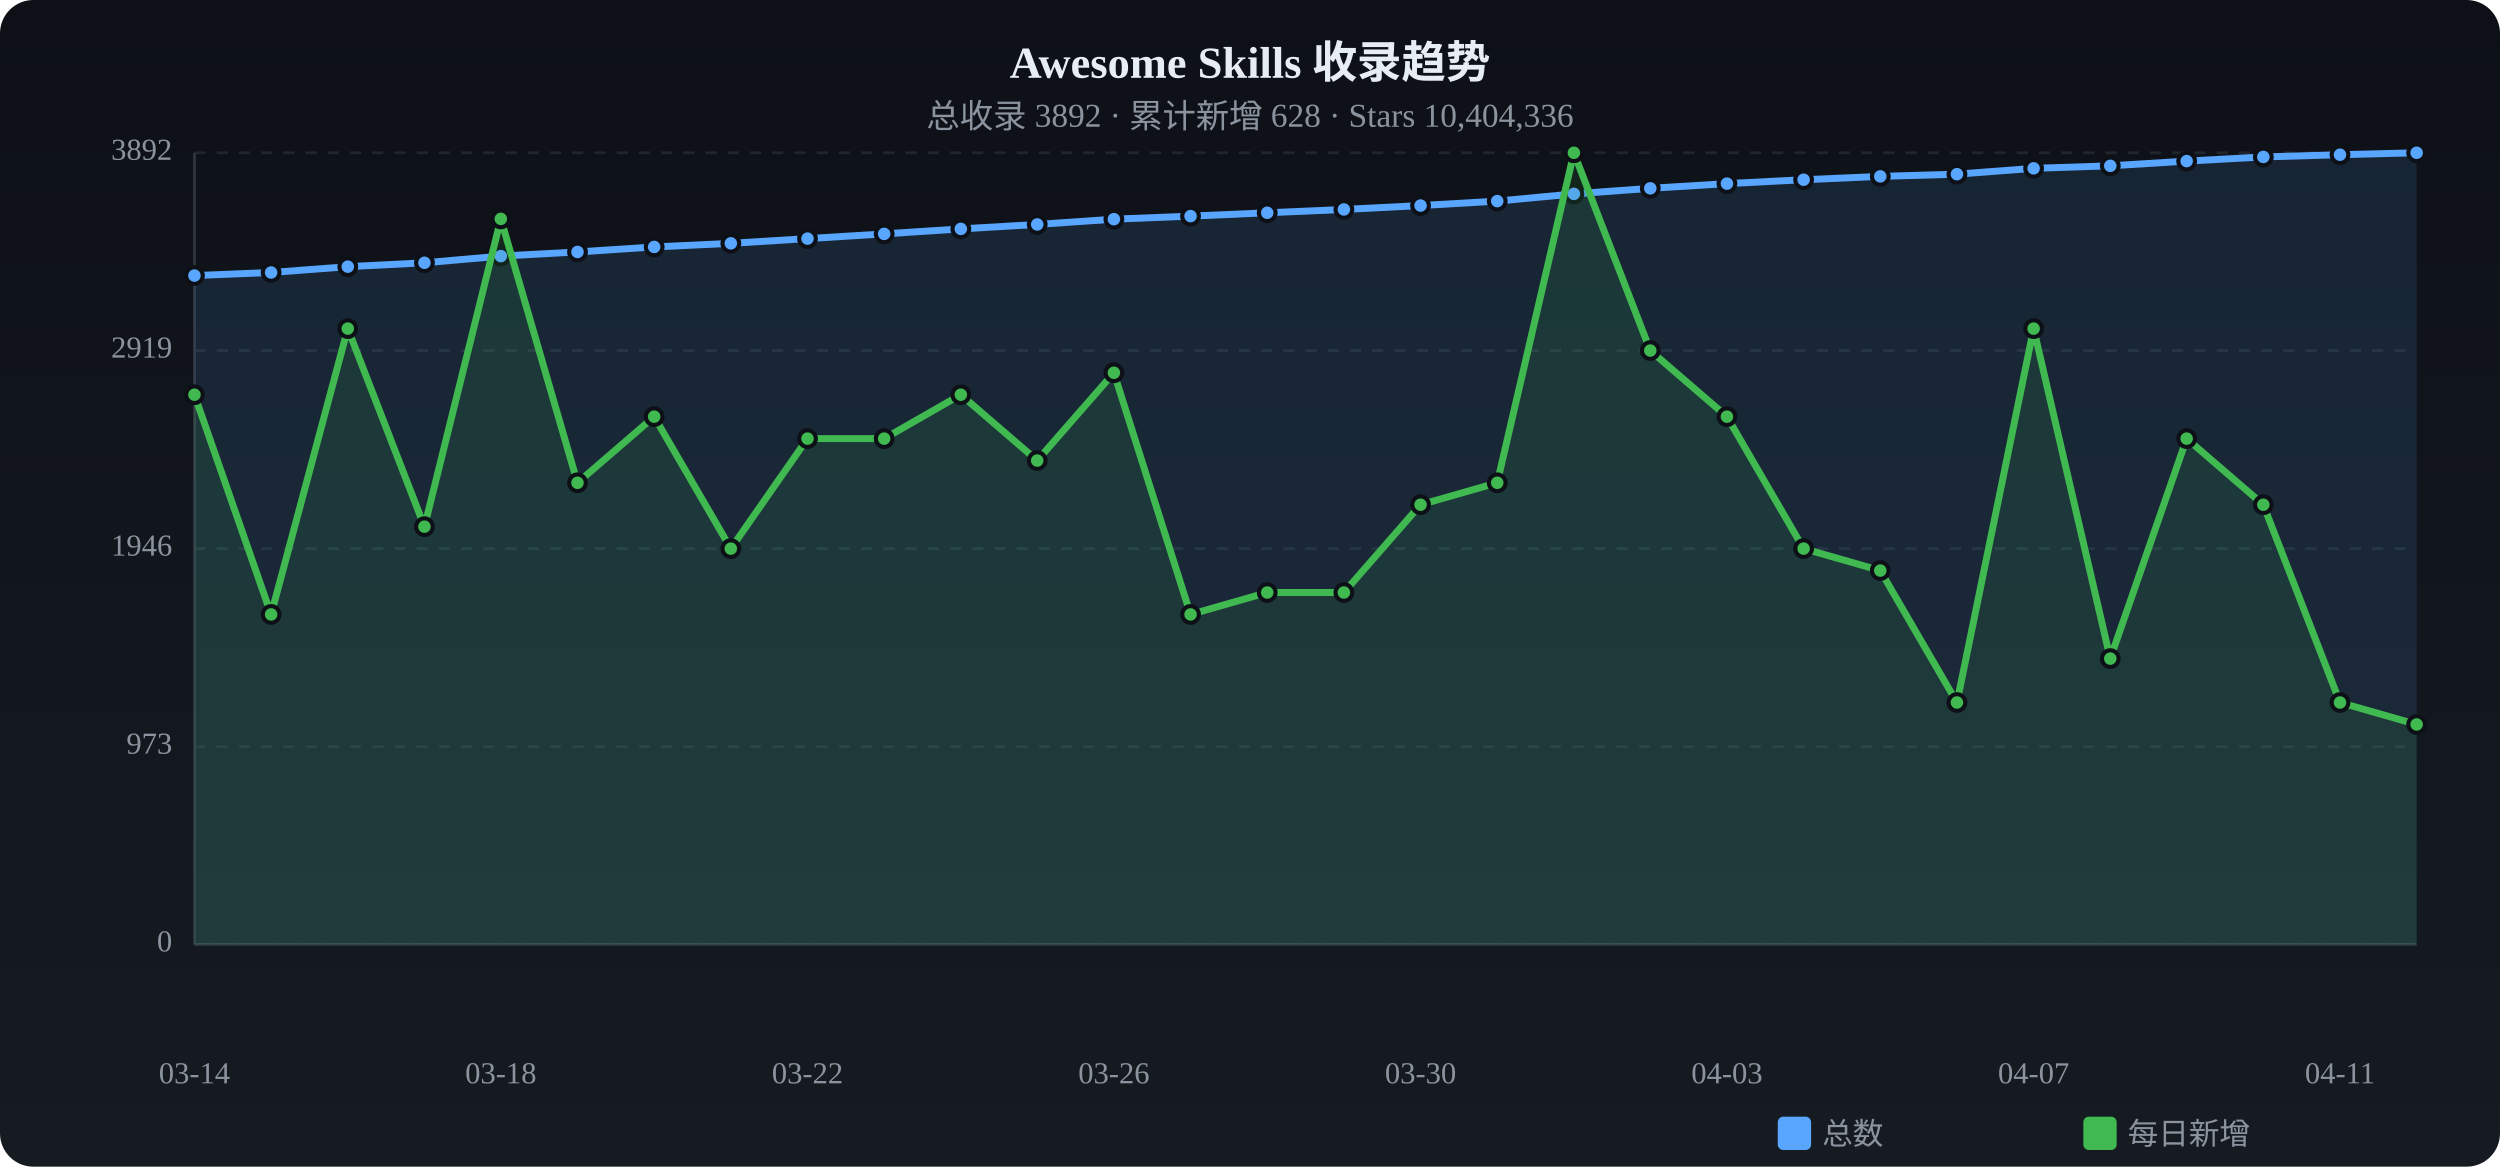
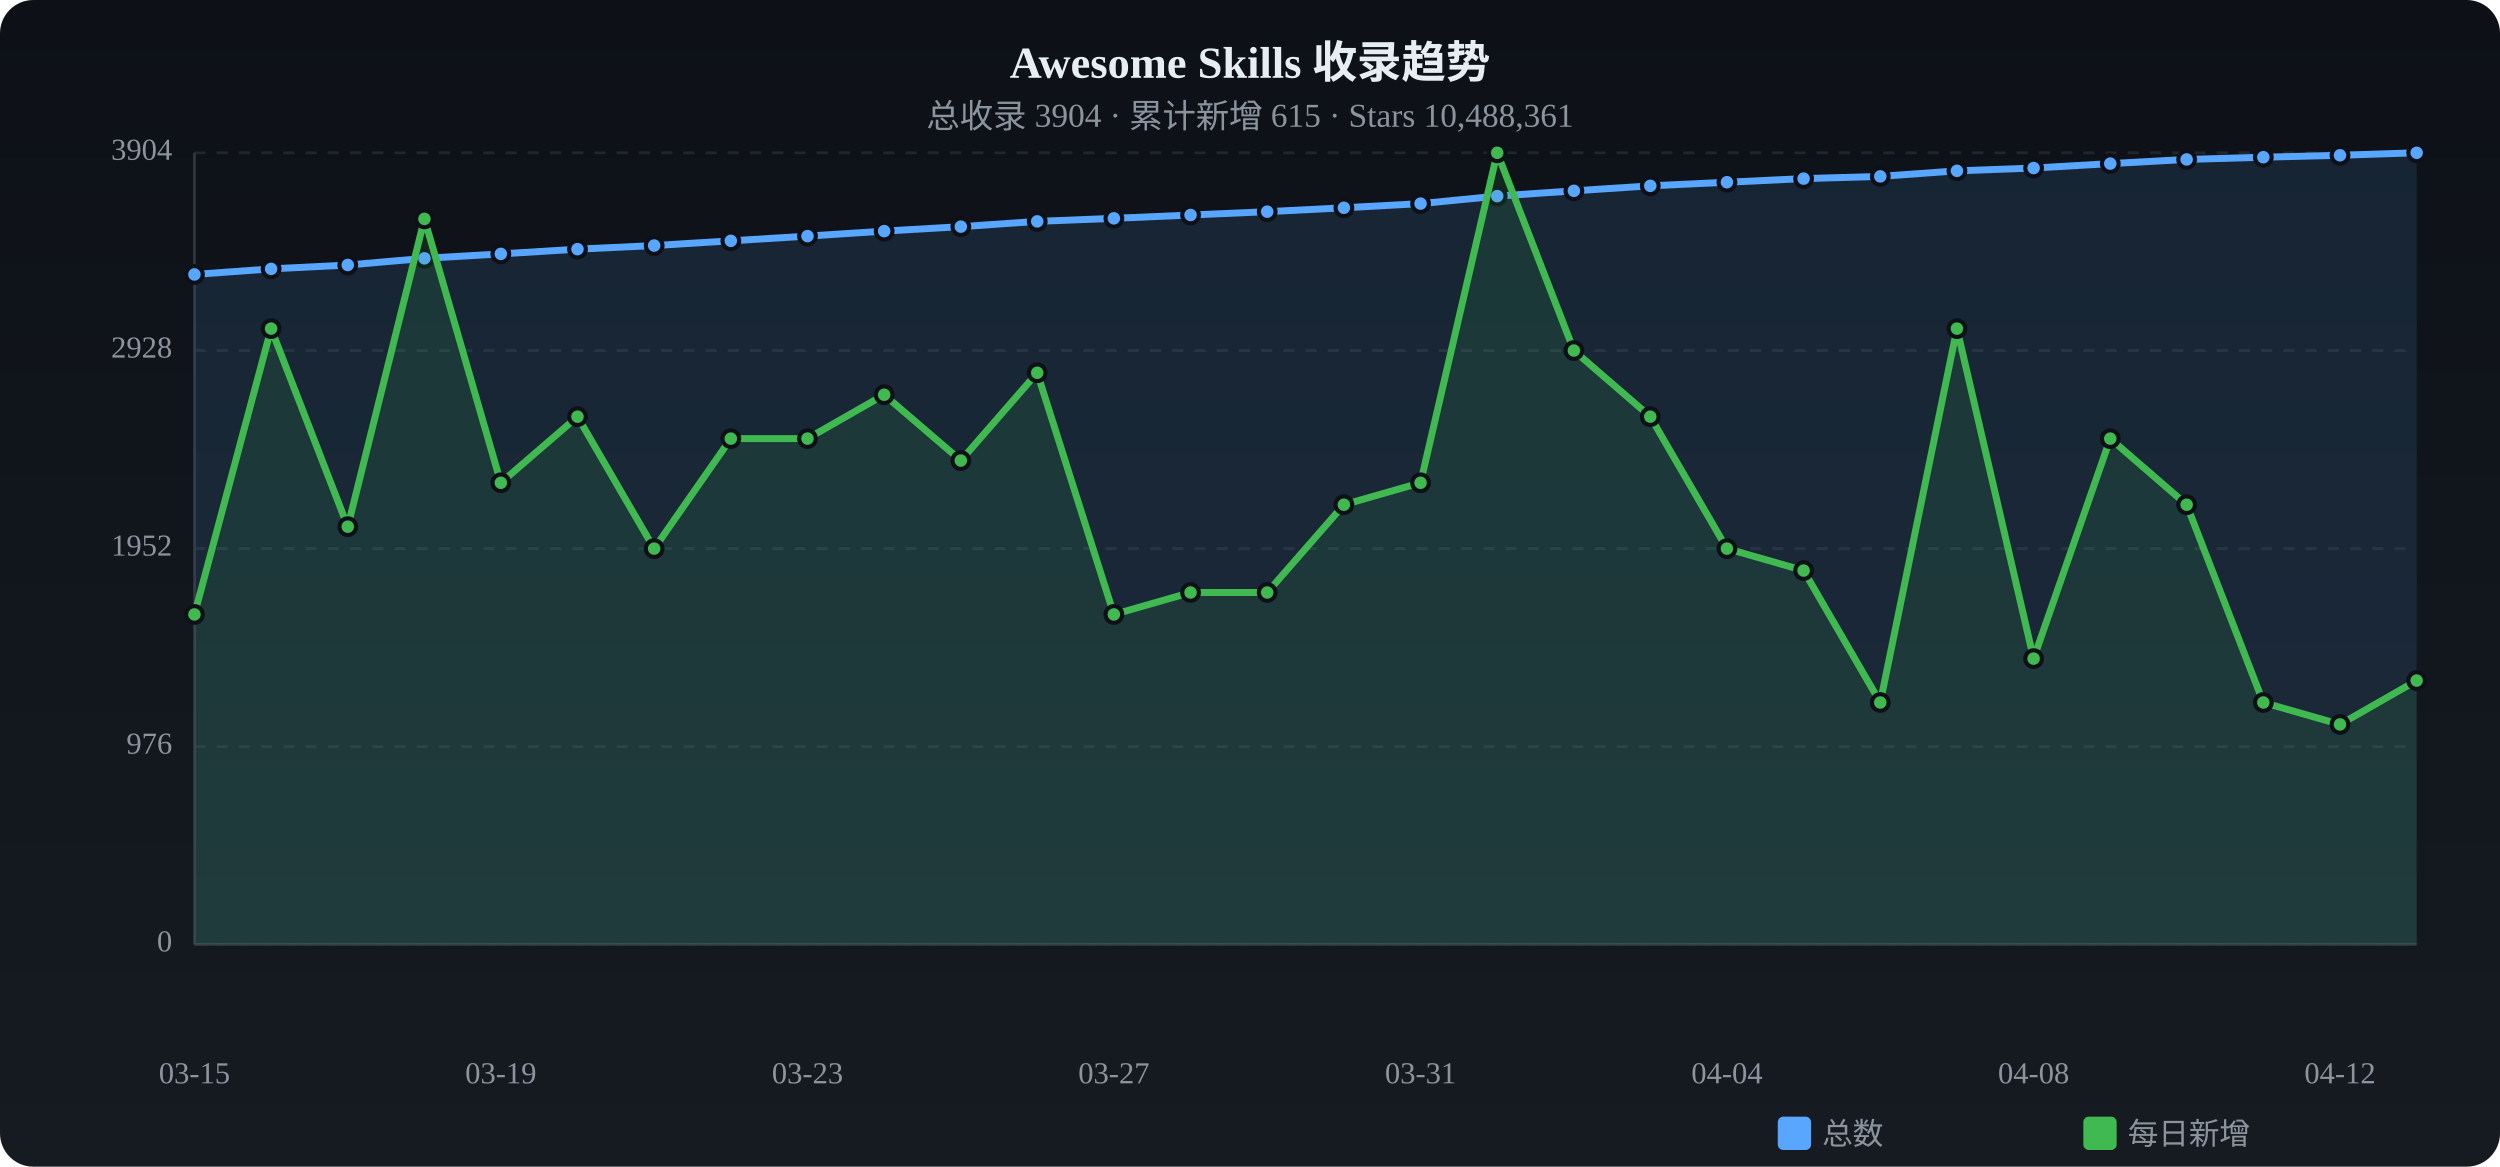
<svg xmlns="http://www.w3.org/2000/svg" viewBox="0 0 900 420" width="900" height="420">
  <defs>
    <linearGradient id="tbg" x1="0%" y1="0%" x2="0%" y2="100%">
      <stop offset="0%" stop-color="#0d1117" />
      <stop offset="100%" stop-color="#161b22" />
    </linearGradient>
  </defs>
  <rect width="900" height="420" rx="12" fill="url(#tbg)" />
  <text x="450.0" y="28" text-anchor="middle" fill="#e6edf3" font-size="16" font-weight="bold">Awesome Skills 收录趋势</text>
-   <text x="450.0" y="46" text-anchor="middle" fill="#8b949e" font-size="12">总收录 3892 · 累计新增 628 · Stars 10,404,336</text>
+   <text x="450.0" y="46" text-anchor="middle" fill="#8b949e" font-size="12">总收录 3904 · 累计新增 615 · Stars 10,488,361</text>
  <text x="62" y="340.0" text-anchor="end" fill="#8b949e" font-size="11" dominant-baseline="middle">0</text>
  <line x1="70" y1="340.0" x2="870" y2="340.0" stroke="#21262d" stroke-dasharray="4 4" />
-   <text x="62" y="268.8" text-anchor="end" fill="#8b949e" font-size="11" dominant-baseline="middle">973</text>
+   <text x="62" y="268.8" text-anchor="end" fill="#8b949e" font-size="11" dominant-baseline="middle">976</text>
  <line x1="70" y1="268.8" x2="870" y2="268.8" stroke="#21262d" stroke-dasharray="4 4" />
-   <text x="62" y="197.5" text-anchor="end" fill="#8b949e" font-size="11" dominant-baseline="middle">1946</text>
+   <text x="62" y="197.5" text-anchor="end" fill="#8b949e" font-size="11" dominant-baseline="middle">1952</text>
  <line x1="70" y1="197.5" x2="870" y2="197.5" stroke="#21262d" stroke-dasharray="4 4" />
-   <text x="62" y="126.2" text-anchor="end" fill="#8b949e" font-size="11" dominant-baseline="middle">2919</text>
+   <text x="62" y="126.2" text-anchor="end" fill="#8b949e" font-size="11" dominant-baseline="middle">2928</text>
  <line x1="70" y1="126.2" x2="870" y2="126.2" stroke="#21262d" stroke-dasharray="4 4" />
-   <text x="62" y="55.0" text-anchor="end" fill="#8b949e" font-size="11" dominant-baseline="middle">3892</text>
+   <text x="62" y="55.0" text-anchor="end" fill="#8b949e" font-size="11" dominant-baseline="middle">3904</text>
  <line x1="70" y1="55.0" x2="870" y2="55.0" stroke="#21262d" stroke-dasharray="4 4" />
  <line x1="70" y1="55" x2="70" y2="340" stroke="#30363d" />
  <line x1="70" y1="340" x2="870" y2="340" stroke="#30363d" />
-   <path d="M70.0,99.2 L97.6,98.1 L125.2,96.0 L152.8,94.6 L180.3,92.2 L207.9,90.7 L235.5,88.9 L263.1,87.6 L290.7,85.9 L318.3,84.2 L345.9,82.4 L373.4,80.8 L401.0,78.9 L428.6,77.8 L456.2,76.6 L483.8,75.4 L511.4,74.0 L539.0,72.4 L566.6,69.8 L594.1,67.8 L621.7,66.1 L649.3,64.7 L676.9,63.5 L704.5,62.7 L732.1,60.6 L759.7,59.7 L787.2,58.0 L814.8,56.5 L842.4,55.7 L870.0,55.0 L870.0,340 L70.0,340 Z" fill="#58a6ff" opacity="0.12" />
-   <polyline points="70.0,99.2 97.6,98.1 125.2,96.0 152.8,94.6 180.3,92.2 207.9,90.7 235.5,88.9 263.1,87.6 290.7,85.9 318.3,84.2 345.9,82.4 373.4,80.8 401.0,78.9 428.6,77.8 456.2,76.6 483.8,75.4 511.4,74.0 539.0,72.4 566.6,69.8 594.1,67.8 621.7,66.1 649.3,64.7 676.9,63.5 704.5,62.7 732.1,60.6 759.7,59.7 787.2,58.0 814.8,56.5 842.4,55.7 870.0,55.0" fill="none" stroke="#58a6ff" stroke-width="2.5" stroke-linecap="round" stroke-linejoin="round" />
-   <circle cx="70.0" cy="99.2" r="3" fill="#58a6ff" stroke="#0d1117" stroke-width="1.5" />
-   <circle cx="97.6" cy="98.1" r="3" fill="#58a6ff" stroke="#0d1117" stroke-width="1.5" />
-   <circle cx="125.2" cy="96.0" r="3" fill="#58a6ff" stroke="#0d1117" stroke-width="1.5" />
-   <circle cx="152.8" cy="94.6" r="3" fill="#58a6ff" stroke="#0d1117" stroke-width="1.5" />
-   <circle cx="180.3" cy="92.2" r="3" fill="#58a6ff" stroke="#0d1117" stroke-width="1.5" />
-   <circle cx="207.9" cy="90.7" r="3" fill="#58a6ff" stroke="#0d1117" stroke-width="1.5" />
-   <circle cx="235.5" cy="88.9" r="3" fill="#58a6ff" stroke="#0d1117" stroke-width="1.5" />
-   <circle cx="263.1" cy="87.6" r="3" fill="#58a6ff" stroke="#0d1117" stroke-width="1.5" />
-   <circle cx="290.7" cy="85.9" r="3" fill="#58a6ff" stroke="#0d1117" stroke-width="1.5" />
-   <circle cx="318.3" cy="84.2" r="3" fill="#58a6ff" stroke="#0d1117" stroke-width="1.5" />
-   <circle cx="345.9" cy="82.4" r="3" fill="#58a6ff" stroke="#0d1117" stroke-width="1.5" />
-   <circle cx="373.4" cy="80.8" r="3" fill="#58a6ff" stroke="#0d1117" stroke-width="1.5" />
-   <circle cx="401.0" cy="78.9" r="3" fill="#58a6ff" stroke="#0d1117" stroke-width="1.5" />
-   <circle cx="428.6" cy="77.8" r="3" fill="#58a6ff" stroke="#0d1117" stroke-width="1.5" />
-   <circle cx="456.2" cy="76.6" r="3" fill="#58a6ff" stroke="#0d1117" stroke-width="1.5" />
-   <circle cx="483.8" cy="75.4" r="3" fill="#58a6ff" stroke="#0d1117" stroke-width="1.5" />
-   <circle cx="511.4" cy="74.0" r="3" fill="#58a6ff" stroke="#0d1117" stroke-width="1.5" />
-   <circle cx="539.0" cy="72.4" r="3" fill="#58a6ff" stroke="#0d1117" stroke-width="1.5" />
-   <circle cx="566.6" cy="69.8" r="3" fill="#58a6ff" stroke="#0d1117" stroke-width="1.5" />
-   <circle cx="594.1" cy="67.8" r="3" fill="#58a6ff" stroke="#0d1117" stroke-width="1.5" />
-   <circle cx="621.7" cy="66.1" r="3" fill="#58a6ff" stroke="#0d1117" stroke-width="1.5" />
-   <circle cx="649.3" cy="64.7" r="3" fill="#58a6ff" stroke="#0d1117" stroke-width="1.5" />
+   <path d="M70.0,98.8 L97.6,96.8 L125.2,95.4 L152.8,93.0 L180.3,91.4 L207.9,89.7 L235.5,88.4 L263.1,86.7 L290.7,85.0 L318.3,83.2 L345.9,81.6 L373.4,79.7 L401.0,78.6 L428.6,77.4 L456.2,76.2 L483.8,74.8 L511.4,73.3 L539.0,70.6 L566.6,68.7 L594.1,66.9 L621.7,65.6 L649.3,64.3 L676.9,63.5 L704.5,61.5 L732.1,60.5 L759.7,58.9 L787.2,57.4 L814.8,56.6 L842.4,55.9 L870.0,55.0 L870.0,340 L70.0,340 Z" fill="#58a6ff" opacity="0.12" />
+   <polyline points="70.0,98.8 97.6,96.8 125.2,95.4 152.8,93.0 180.3,91.4 207.9,89.7 235.5,88.4 263.1,86.7 290.7,85.0 318.3,83.2 345.9,81.6 373.4,79.7 401.0,78.6 428.6,77.4 456.2,76.2 483.8,74.8 511.4,73.3 539.0,70.6 566.6,68.7 594.1,66.9 621.7,65.6 649.3,64.3 676.9,63.5 704.5,61.5 732.1,60.5 759.7,58.9 787.2,57.4 814.8,56.6 842.4,55.9 870.0,55.0" fill="none" stroke="#58a6ff" stroke-width="2.5" stroke-linecap="round" stroke-linejoin="round" />
+   <circle cx="70.0" cy="98.8" r="3" fill="#58a6ff" stroke="#0d1117" stroke-width="1.5" />
+   <circle cx="97.6" cy="96.8" r="3" fill="#58a6ff" stroke="#0d1117" stroke-width="1.5" />
+   <circle cx="125.2" cy="95.4" r="3" fill="#58a6ff" stroke="#0d1117" stroke-width="1.5" />
+   <circle cx="152.8" cy="93.0" r="3" fill="#58a6ff" stroke="#0d1117" stroke-width="1.5" />
+   <circle cx="180.3" cy="91.4" r="3" fill="#58a6ff" stroke="#0d1117" stroke-width="1.5" />
+   <circle cx="207.9" cy="89.7" r="3" fill="#58a6ff" stroke="#0d1117" stroke-width="1.5" />
+   <circle cx="235.5" cy="88.4" r="3" fill="#58a6ff" stroke="#0d1117" stroke-width="1.5" />
+   <circle cx="263.1" cy="86.7" r="3" fill="#58a6ff" stroke="#0d1117" stroke-width="1.5" />
+   <circle cx="290.7" cy="85.0" r="3" fill="#58a6ff" stroke="#0d1117" stroke-width="1.5" />
+   <circle cx="318.3" cy="83.2" r="3" fill="#58a6ff" stroke="#0d1117" stroke-width="1.5" />
+   <circle cx="345.9" cy="81.6" r="3" fill="#58a6ff" stroke="#0d1117" stroke-width="1.5" />
+   <circle cx="373.4" cy="79.7" r="3" fill="#58a6ff" stroke="#0d1117" stroke-width="1.5" />
+   <circle cx="401.0" cy="78.6" r="3" fill="#58a6ff" stroke="#0d1117" stroke-width="1.5" />
+   <circle cx="428.6" cy="77.4" r="3" fill="#58a6ff" stroke="#0d1117" stroke-width="1.5" />
+   <circle cx="456.2" cy="76.2" r="3" fill="#58a6ff" stroke="#0d1117" stroke-width="1.5" />
+   <circle cx="483.8" cy="74.8" r="3" fill="#58a6ff" stroke="#0d1117" stroke-width="1.5" />
+   <circle cx="511.4" cy="73.3" r="3" fill="#58a6ff" stroke="#0d1117" stroke-width="1.5" />
+   <circle cx="539.0" cy="70.6" r="3" fill="#58a6ff" stroke="#0d1117" stroke-width="1.5" />
+   <circle cx="566.6" cy="68.7" r="3" fill="#58a6ff" stroke="#0d1117" stroke-width="1.5" />
+   <circle cx="594.1" cy="66.9" r="3" fill="#58a6ff" stroke="#0d1117" stroke-width="1.5" />
+   <circle cx="621.7" cy="65.6" r="3" fill="#58a6ff" stroke="#0d1117" stroke-width="1.5" />
+   <circle cx="649.3" cy="64.3" r="3" fill="#58a6ff" stroke="#0d1117" stroke-width="1.5" />
  <circle cx="676.9" cy="63.5" r="3" fill="#58a6ff" stroke="#0d1117" stroke-width="1.5" />
-   <circle cx="704.5" cy="62.7" r="3" fill="#58a6ff" stroke="#0d1117" stroke-width="1.5" />
-   <circle cx="732.1" cy="60.6" r="3" fill="#58a6ff" stroke="#0d1117" stroke-width="1.5" />
-   <circle cx="759.7" cy="59.7" r="3" fill="#58a6ff" stroke="#0d1117" stroke-width="1.5" />
-   <circle cx="787.2" cy="58.0" r="3" fill="#58a6ff" stroke="#0d1117" stroke-width="1.5" />
-   <circle cx="814.8" cy="56.5" r="3" fill="#58a6ff" stroke="#0d1117" stroke-width="1.5" />
-   <circle cx="842.4" cy="55.7" r="3" fill="#58a6ff" stroke="#0d1117" stroke-width="1.5" />
+   <circle cx="704.5" cy="61.5" r="3" fill="#58a6ff" stroke="#0d1117" stroke-width="1.5" />
+   <circle cx="732.1" cy="60.5" r="3" fill="#58a6ff" stroke="#0d1117" stroke-width="1.5" />
+   <circle cx="759.7" cy="58.9" r="3" fill="#58a6ff" stroke="#0d1117" stroke-width="1.5" />
+   <circle cx="787.2" cy="57.4" r="3" fill="#58a6ff" stroke="#0d1117" stroke-width="1.5" />
+   <circle cx="814.8" cy="56.6" r="3" fill="#58a6ff" stroke="#0d1117" stroke-width="1.5" />
+   <circle cx="842.4" cy="55.9" r="3" fill="#58a6ff" stroke="#0d1117" stroke-width="1.5" />
  <circle cx="870.0" cy="55.0" r="3" fill="#58a6ff" stroke="#0d1117" stroke-width="1.5" />
-   <path d="M70.0,142.1 L97.6,221.2 L125.2,118.3 L152.8,189.6 L180.3,78.8 L207.9,173.8 L235.5,150.0 L263.1,197.5 L290.7,157.9 L318.3,157.9 L345.9,142.1 L373.4,165.8 L401.0,134.2 L428.6,221.2 L456.2,213.3 L483.8,213.3 L511.4,181.7 L539.0,173.8 L566.6,55.0 L594.1,126.2 L621.7,150.0 L649.3,197.5 L676.9,205.4 L704.5,252.9 L732.1,118.3 L759.7,237.1 L787.2,157.9 L814.8,181.7 L842.4,252.9 L870.0,260.8 L870.0,340 L70.0,340 Z" fill="#3fb950" opacity="0.12" />
-   <polyline points="70.0,142.1 97.6,221.2 125.2,118.3 152.8,189.6 180.3,78.8 207.9,173.8 235.5,150.0 263.1,197.5 290.7,157.9 318.3,157.9 345.9,142.1 373.4,165.8 401.0,134.2 428.6,221.2 456.2,213.3 483.8,213.3 511.4,181.7 539.0,173.8 566.6,55.0 594.1,126.2 621.7,150.0 649.3,197.5 676.9,205.4 704.5,252.9 732.1,118.3 759.7,237.1 787.2,157.9 814.8,181.7 842.4,252.9 870.0,260.8" fill="none" stroke="#3fb950" stroke-width="2.5" stroke-linecap="round" stroke-linejoin="round" />
-   <circle cx="70.0" cy="142.1" r="3" fill="#3fb950" stroke="#0d1117" stroke-width="1.5" />
-   <circle cx="97.6" cy="221.2" r="3" fill="#3fb950" stroke="#0d1117" stroke-width="1.5" />
-   <circle cx="125.2" cy="118.3" r="3" fill="#3fb950" stroke="#0d1117" stroke-width="1.5" />
-   <circle cx="152.8" cy="189.6" r="3" fill="#3fb950" stroke="#0d1117" stroke-width="1.5" />
-   <circle cx="180.3" cy="78.8" r="3" fill="#3fb950" stroke="#0d1117" stroke-width="1.5" />
-   <circle cx="207.9" cy="173.8" r="3" fill="#3fb950" stroke="#0d1117" stroke-width="1.5" />
-   <circle cx="235.5" cy="150.0" r="3" fill="#3fb950" stroke="#0d1117" stroke-width="1.5" />
-   <circle cx="263.1" cy="197.5" r="3" fill="#3fb950" stroke="#0d1117" stroke-width="1.5" />
+   <path d="M70.0,221.2 L97.6,118.3 L125.2,189.6 L152.8,78.8 L180.3,173.8 L207.9,150.0 L235.5,197.5 L263.1,157.9 L290.7,157.9 L318.3,142.1 L345.9,165.8 L373.4,134.2 L401.0,221.2 L428.6,213.3 L456.2,213.3 L483.8,181.7 L511.4,173.8 L539.0,55.0 L566.6,126.2 L594.1,150.0 L621.7,197.5 L649.3,205.4 L676.9,252.9 L704.5,118.3 L732.1,237.1 L759.7,157.9 L787.2,181.7 L814.8,252.9 L842.4,260.8 L870.0,245.0 L870.0,340 L70.0,340 Z" fill="#3fb950" opacity="0.12" />
+   <polyline points="70.0,221.2 97.6,118.3 125.2,189.6 152.8,78.8 180.3,173.8 207.9,150.0 235.5,197.5 263.1,157.9 290.7,157.9 318.3,142.1 345.9,165.8 373.4,134.2 401.0,221.2 428.6,213.3 456.2,213.3 483.8,181.7 511.4,173.8 539.0,55.0 566.6,126.2 594.1,150.0 621.7,197.5 649.3,205.4 676.9,252.9 704.5,118.3 732.1,237.1 759.7,157.9 787.2,181.7 814.8,252.9 842.4,260.8 870.0,245.0" fill="none" stroke="#3fb950" stroke-width="2.5" stroke-linecap="round" stroke-linejoin="round" />
+   <circle cx="70.0" cy="221.2" r="3" fill="#3fb950" stroke="#0d1117" stroke-width="1.5" />
+   <circle cx="97.6" cy="118.3" r="3" fill="#3fb950" stroke="#0d1117" stroke-width="1.5" />
+   <circle cx="125.2" cy="189.6" r="3" fill="#3fb950" stroke="#0d1117" stroke-width="1.5" />
+   <circle cx="152.8" cy="78.8" r="3" fill="#3fb950" stroke="#0d1117" stroke-width="1.5" />
+   <circle cx="180.3" cy="173.8" r="3" fill="#3fb950" stroke="#0d1117" stroke-width="1.5" />
+   <circle cx="207.9" cy="150.0" r="3" fill="#3fb950" stroke="#0d1117" stroke-width="1.5" />
+   <circle cx="235.5" cy="197.5" r="3" fill="#3fb950" stroke="#0d1117" stroke-width="1.5" />
+   <circle cx="263.1" cy="157.9" r="3" fill="#3fb950" stroke="#0d1117" stroke-width="1.5" />
  <circle cx="290.7" cy="157.9" r="3" fill="#3fb950" stroke="#0d1117" stroke-width="1.5" />
-   <circle cx="318.3" cy="157.9" r="3" fill="#3fb950" stroke="#0d1117" stroke-width="1.5" />
-   <circle cx="345.9" cy="142.1" r="3" fill="#3fb950" stroke="#0d1117" stroke-width="1.5" />
-   <circle cx="373.4" cy="165.8" r="3" fill="#3fb950" stroke="#0d1117" stroke-width="1.5" />
-   <circle cx="401.0" cy="134.2" r="3" fill="#3fb950" stroke="#0d1117" stroke-width="1.5" />
-   <circle cx="428.6" cy="221.2" r="3" fill="#3fb950" stroke="#0d1117" stroke-width="1.5" />
+   <circle cx="318.3" cy="142.1" r="3" fill="#3fb950" stroke="#0d1117" stroke-width="1.5" />
+   <circle cx="345.9" cy="165.8" r="3" fill="#3fb950" stroke="#0d1117" stroke-width="1.5" />
+   <circle cx="373.4" cy="134.2" r="3" fill="#3fb950" stroke="#0d1117" stroke-width="1.5" />
+   <circle cx="401.0" cy="221.2" r="3" fill="#3fb950" stroke="#0d1117" stroke-width="1.5" />
+   <circle cx="428.6" cy="213.3" r="3" fill="#3fb950" stroke="#0d1117" stroke-width="1.5" />
  <circle cx="456.2" cy="213.3" r="3" fill="#3fb950" stroke="#0d1117" stroke-width="1.5" />
-   <circle cx="483.8" cy="213.3" r="3" fill="#3fb950" stroke="#0d1117" stroke-width="1.5" />
-   <circle cx="511.4" cy="181.7" r="3" fill="#3fb950" stroke="#0d1117" stroke-width="1.5" />
-   <circle cx="539.0" cy="173.8" r="3" fill="#3fb950" stroke="#0d1117" stroke-width="1.5" />
-   <circle cx="566.6" cy="55.0" r="3" fill="#3fb950" stroke="#0d1117" stroke-width="1.5" />
-   <circle cx="594.1" cy="126.2" r="3" fill="#3fb950" stroke="#0d1117" stroke-width="1.5" />
-   <circle cx="621.7" cy="150.0" r="3" fill="#3fb950" stroke="#0d1117" stroke-width="1.5" />
-   <circle cx="649.3" cy="197.5" r="3" fill="#3fb950" stroke="#0d1117" stroke-width="1.5" />
-   <circle cx="676.9" cy="205.4" r="3" fill="#3fb950" stroke="#0d1117" stroke-width="1.5" />
-   <circle cx="704.5" cy="252.9" r="3" fill="#3fb950" stroke="#0d1117" stroke-width="1.5" />
-   <circle cx="732.1" cy="118.3" r="3" fill="#3fb950" stroke="#0d1117" stroke-width="1.5" />
-   <circle cx="759.7" cy="237.1" r="3" fill="#3fb950" stroke="#0d1117" stroke-width="1.5" />
-   <circle cx="787.2" cy="157.9" r="3" fill="#3fb950" stroke="#0d1117" stroke-width="1.5" />
-   <circle cx="814.8" cy="181.7" r="3" fill="#3fb950" stroke="#0d1117" stroke-width="1.5" />
-   <circle cx="842.4" cy="252.9" r="3" fill="#3fb950" stroke="#0d1117" stroke-width="1.5" />
-   <circle cx="870.0" cy="260.8" r="3" fill="#3fb950" stroke="#0d1117" stroke-width="1.5" />
-   <text x="70.0" y="390" text-anchor="middle" fill="#8b949e" font-size="11">03-14</text>
-   <text x="180.3" y="390" text-anchor="middle" fill="#8b949e" font-size="11">03-18</text>
-   <text x="290.7" y="390" text-anchor="middle" fill="#8b949e" font-size="11">03-22</text>
-   <text x="401.0" y="390" text-anchor="middle" fill="#8b949e" font-size="11">03-26</text>
-   <text x="511.4" y="390" text-anchor="middle" fill="#8b949e" font-size="11">03-30</text>
-   <text x="621.7" y="390" text-anchor="middle" fill="#8b949e" font-size="11">04-03</text>
-   <text x="732.1" y="390" text-anchor="middle" fill="#8b949e" font-size="11">04-07</text>
-   <text x="842.4" y="390" text-anchor="middle" fill="#8b949e" font-size="11">04-11</text>
+   <circle cx="483.8" cy="181.7" r="3" fill="#3fb950" stroke="#0d1117" stroke-width="1.5" />
+   <circle cx="511.4" cy="173.8" r="3" fill="#3fb950" stroke="#0d1117" stroke-width="1.5" />
+   <circle cx="539.0" cy="55.0" r="3" fill="#3fb950" stroke="#0d1117" stroke-width="1.5" />
+   <circle cx="566.6" cy="126.2" r="3" fill="#3fb950" stroke="#0d1117" stroke-width="1.5" />
+   <circle cx="594.1" cy="150.0" r="3" fill="#3fb950" stroke="#0d1117" stroke-width="1.5" />
+   <circle cx="621.7" cy="197.5" r="3" fill="#3fb950" stroke="#0d1117" stroke-width="1.5" />
+   <circle cx="649.3" cy="205.4" r="3" fill="#3fb950" stroke="#0d1117" stroke-width="1.5" />
+   <circle cx="676.9" cy="252.9" r="3" fill="#3fb950" stroke="#0d1117" stroke-width="1.5" />
+   <circle cx="704.5" cy="118.3" r="3" fill="#3fb950" stroke="#0d1117" stroke-width="1.5" />
+   <circle cx="732.1" cy="237.1" r="3" fill="#3fb950" stroke="#0d1117" stroke-width="1.5" />
+   <circle cx="759.7" cy="157.9" r="3" fill="#3fb950" stroke="#0d1117" stroke-width="1.5" />
+   <circle cx="787.2" cy="181.7" r="3" fill="#3fb950" stroke="#0d1117" stroke-width="1.5" />
+   <circle cx="814.8" cy="252.9" r="3" fill="#3fb950" stroke="#0d1117" stroke-width="1.5" />
+   <circle cx="842.4" cy="260.8" r="3" fill="#3fb950" stroke="#0d1117" stroke-width="1.5" />
+   <circle cx="870.0" cy="245.0" r="3" fill="#3fb950" stroke="#0d1117" stroke-width="1.5" />
+   <text x="70.0" y="390" text-anchor="middle" fill="#8b949e" font-size="11">03-15</text>
+   <text x="180.3" y="390" text-anchor="middle" fill="#8b949e" font-size="11">03-19</text>
+   <text x="290.7" y="390" text-anchor="middle" fill="#8b949e" font-size="11">03-23</text>
+   <text x="401.0" y="390" text-anchor="middle" fill="#8b949e" font-size="11">03-27</text>
+   <text x="511.4" y="390" text-anchor="middle" fill="#8b949e" font-size="11">03-31</text>
+   <text x="621.7" y="390" text-anchor="middle" fill="#8b949e" font-size="11">04-04</text>
+   <text x="732.1" y="390" text-anchor="middle" fill="#8b949e" font-size="11">04-08</text>
+   <text x="842.4" y="390" text-anchor="middle" fill="#8b949e" font-size="11">04-12</text>
  <rect x="640" y="402" width="12" height="12" rx="2" fill="#58a6ff" />
  <text x="656" y="412" fill="#8b949e" font-size="11">总数</text>
  <rect x="750" y="402" width="12" height="12" rx="2" fill="#3fb950" />
  <text x="766" y="412" fill="#8b949e" font-size="11">每日新增</text>
</svg>
